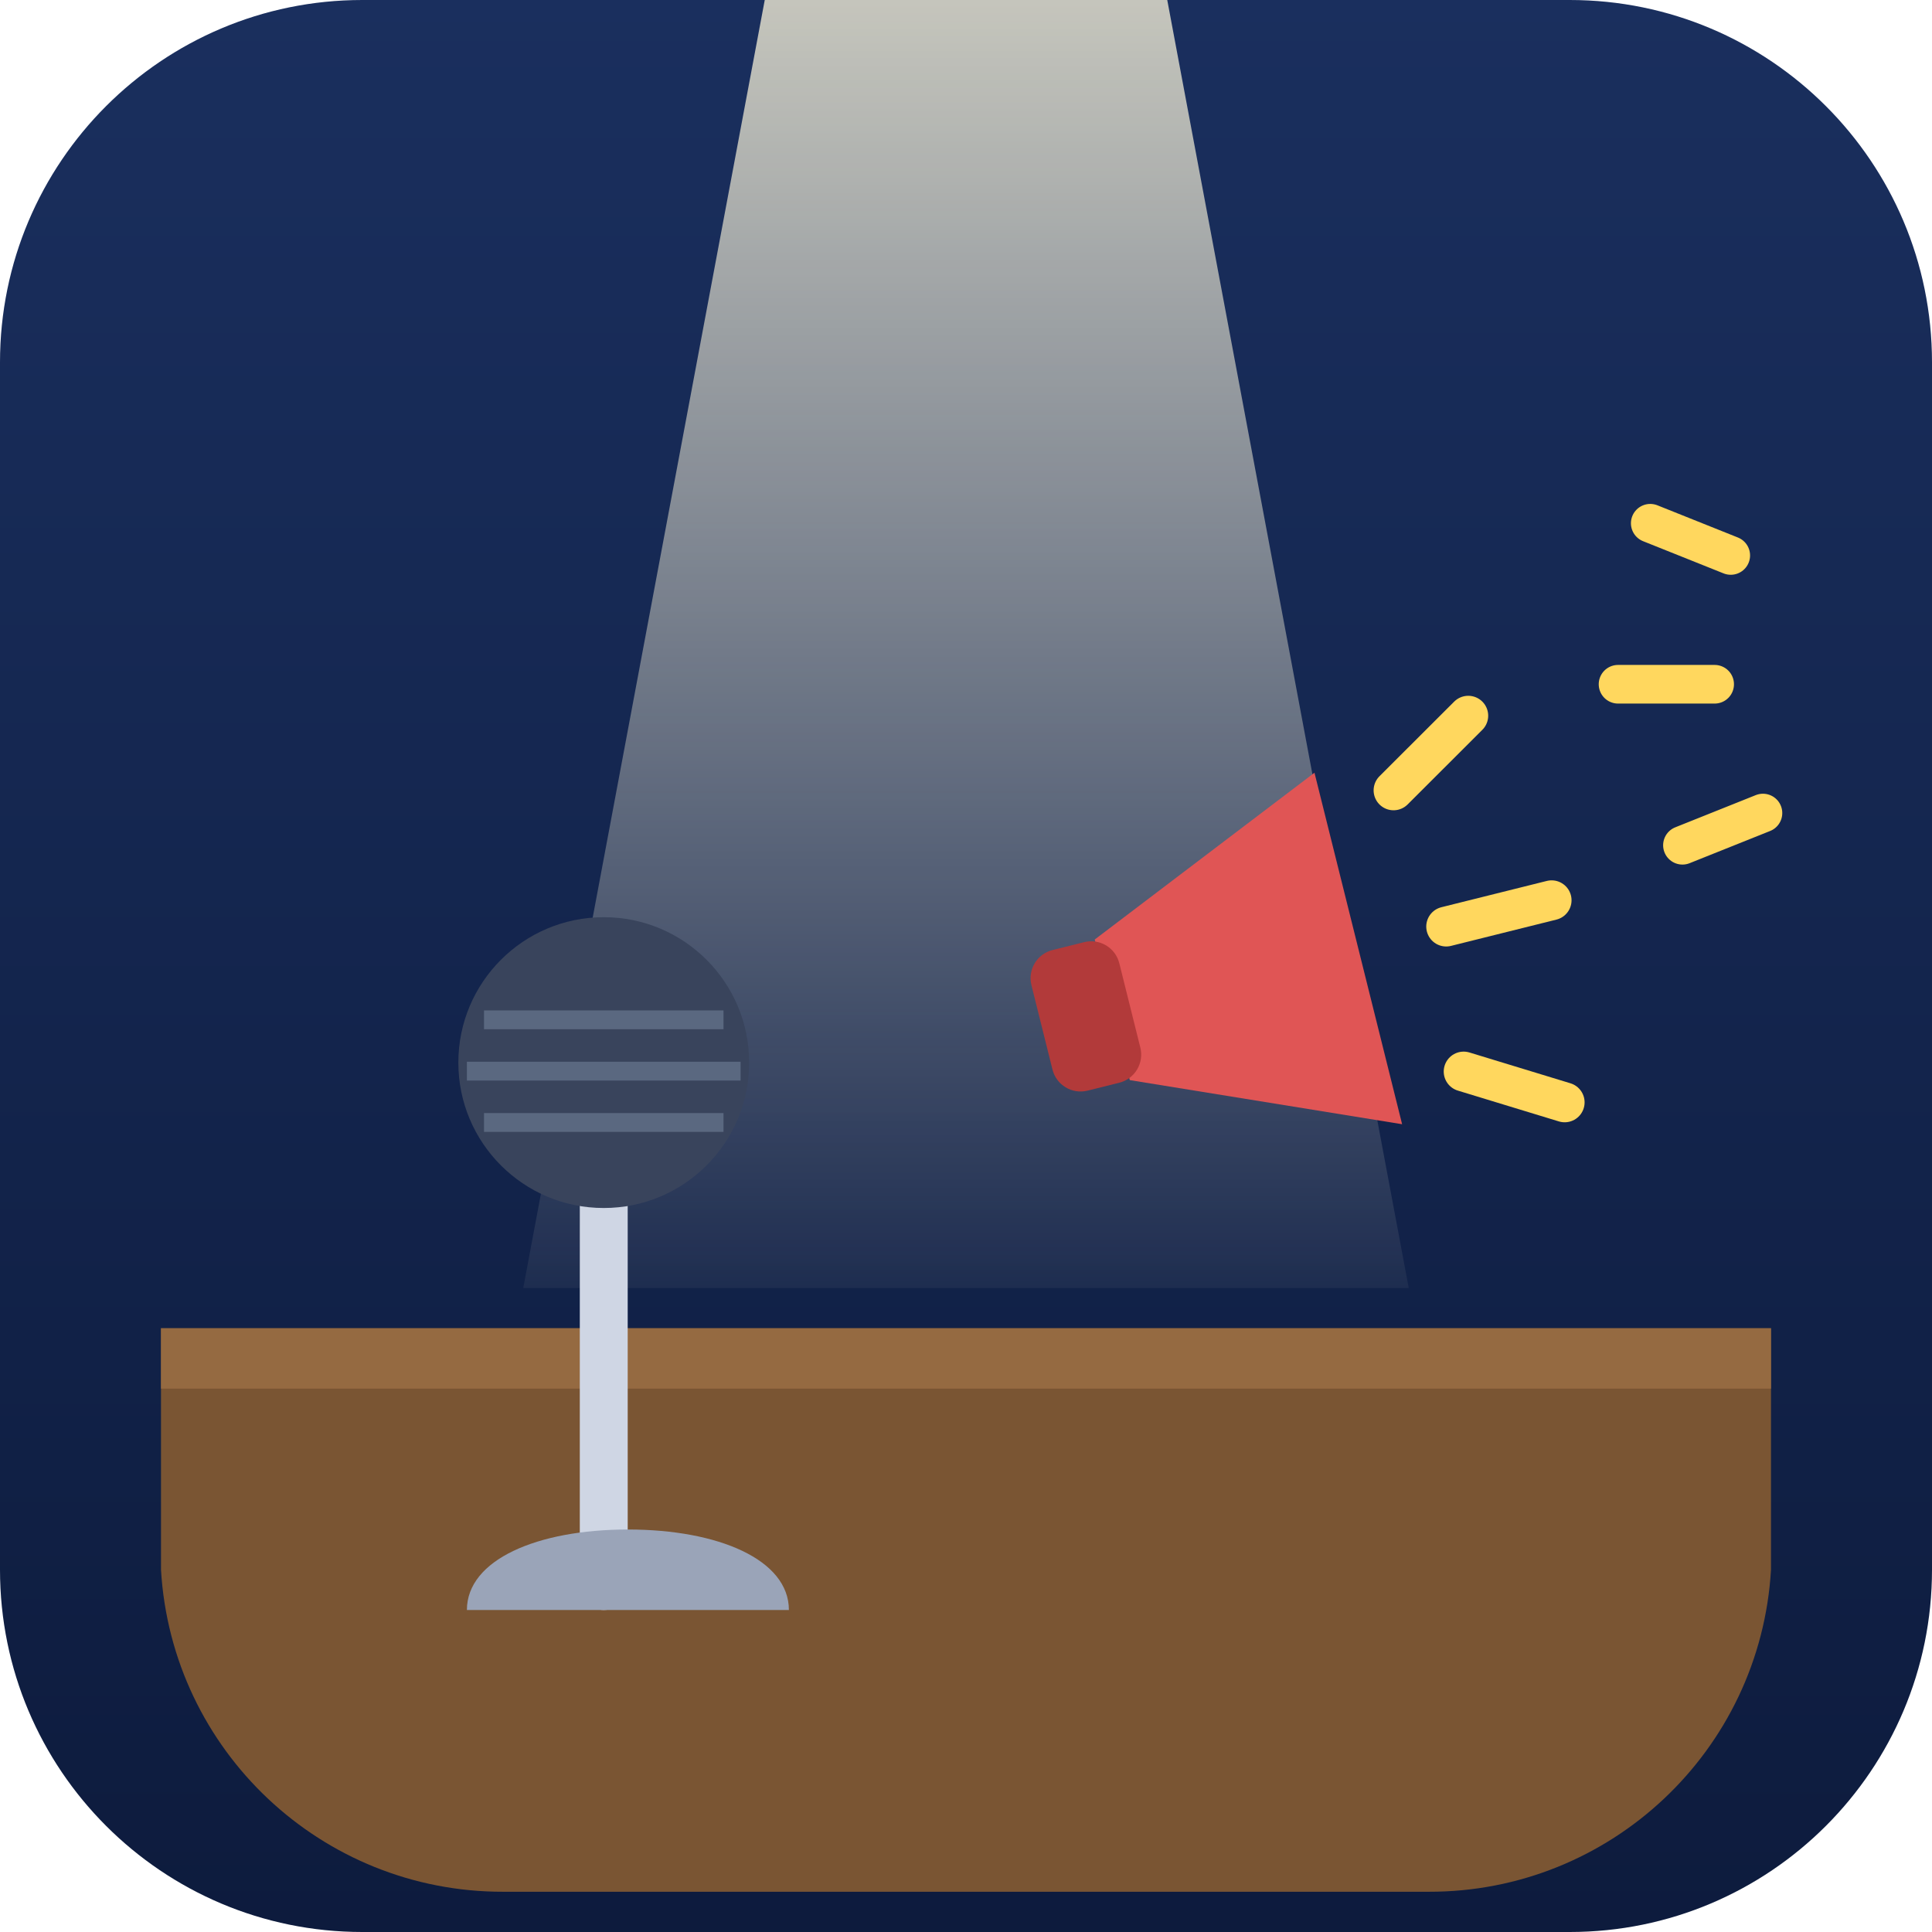
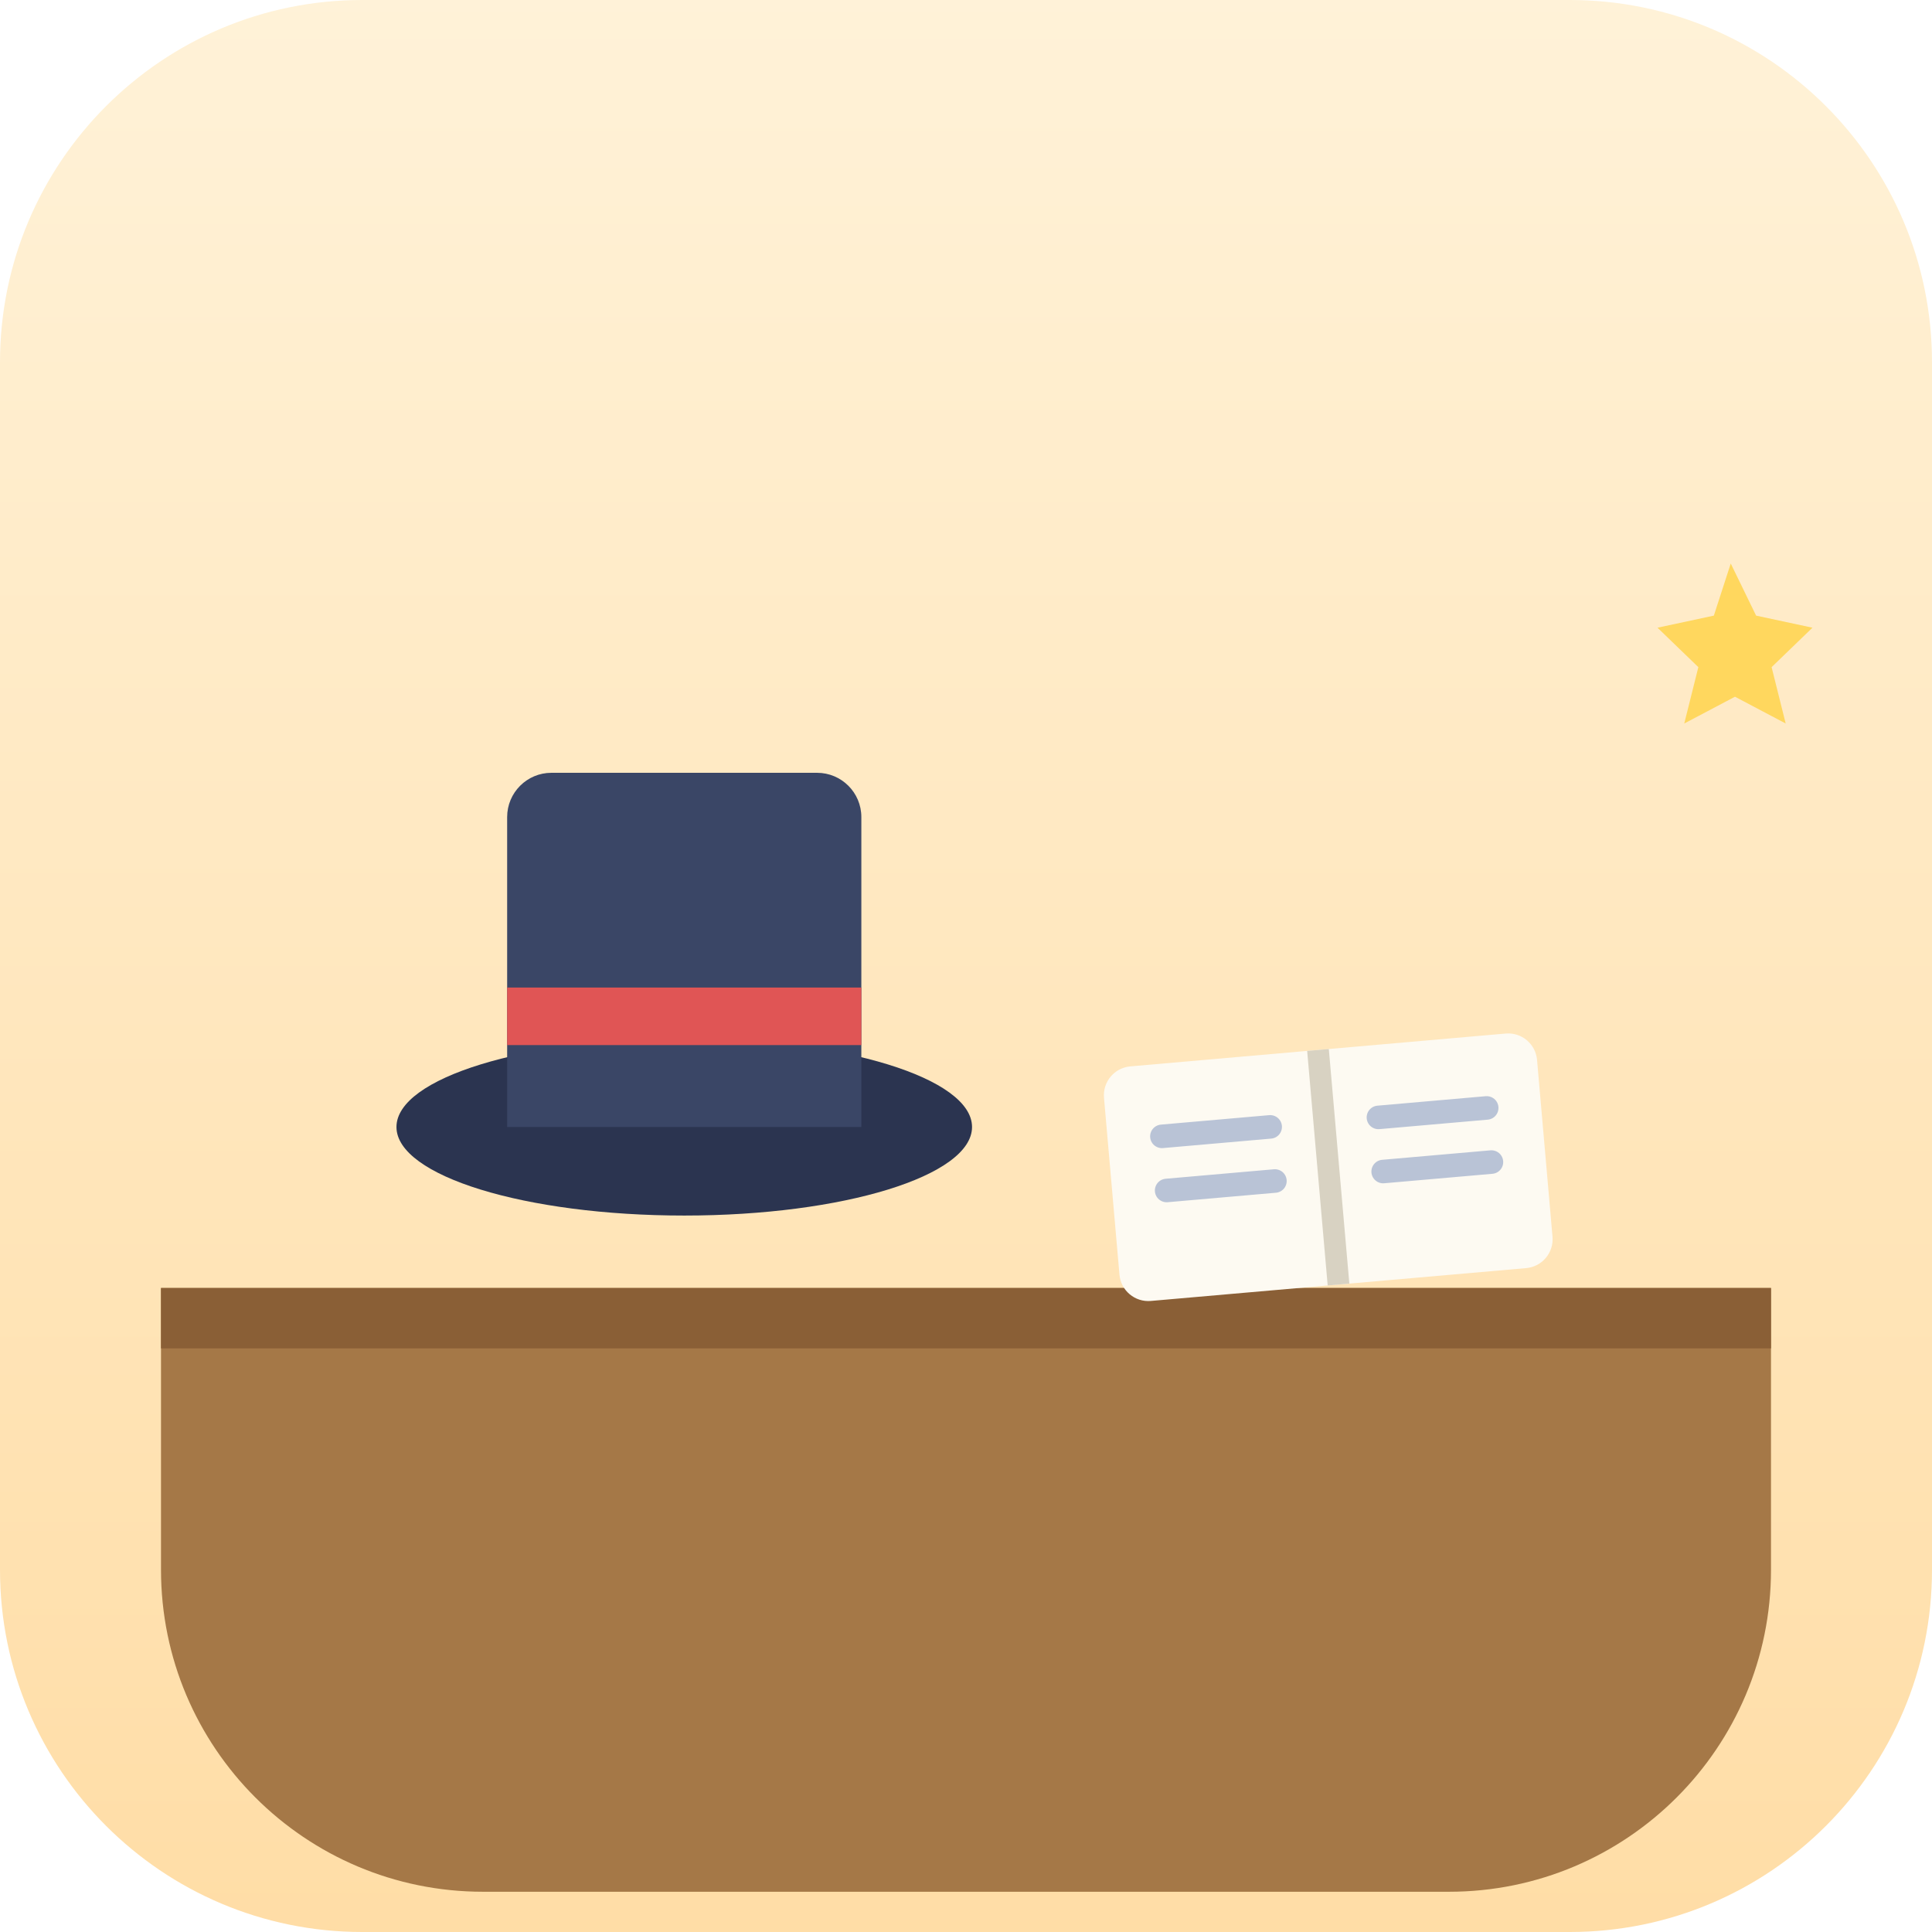
<svg xmlns="http://www.w3.org/2000/svg" width="96" height="96" viewBox="0 0 96 96">
  <defs>
    <linearGradient id="bg178" x1="0" y1="0" x2="0" y2="1">
-       <stop offset="0" stop-color="#1a2f5e" />
-       <stop offset="1" stop-color="#0d1b3d" />
-     </linearGradient>
-     <linearGradient id="bg178s" x1="0" y1="0" x2="0" y2="1">
-       <stop offset="0" stop-color="#fff8dc" stop-opacity=".75" />
-       <stop offset="1" stop-color="#fff8dc" stop-opacity=".05" />
+       <stop offset="0" stop-color="#fff2d8" />
+       <stop offset="1" stop-color="#ffdda6" />
    </linearGradient>
  </defs>
  <rect width="96" height="96" rx="18" fill="url(#bg178)" />
-   <path d="M38 0h20l12 64h-44z" fill="url(#bg178s)" />
-   <path d="M8 66h80v12a17 17 0 0 1-17 16h-46a17 17 0 0 1-17-16z" fill="#7a5533" />
-   <path d="M8 66h80v3h-80z" fill="#956a41" />
+   <path d="M8 64h80v14a16 16 0 0 1-16 16h-48a16 16 0 0 1-16-16z" fill="#a57847" />
+   <path d="M8 64h80v3h-80z" fill="#8a5f36" />
  <g>
-     <rect x="28.81" y="57.9" width="2.38" height="22.1" rx="1.19" fill="#cfd6e4" />
-     <path d="M23.2 80c0-2.5 3.5-4 8-4s8 1.5 8 4z" fill="#9aa4b8" />
-     <circle cx="30" cy="52.8" r="7.225" fill="#39445c" />
-     <path d="M24.05 50.675h11.9M23.2 53.225h13.6M24.05 55.775h11.9" stroke="#5a6880" stroke-width="0.935" />
+     <ellipse cx="34" cy="56" rx="14.3" ry="4.4" fill="#2b3450" />
+     <path d="M25.2 56v-15.4a2.2 2.2 0 0 1 2.2-2.2h13.2a2.2 2.2 0 0 1 2.2 2.2v15.4" fill="#3a4666" />
+     <path d="M25.2 50.5h17.6" stroke="#e05555" stroke-width="2.86" />
  </g>
-   <g transform="rotate(-14 64 48)">
-     <path d="M55 44.4l12.6-5.4v18l-12.6-5.4z" fill="#e05555" />
-     <rect x="51.4" y="44.4" width="4.5" height="7.2" rx="1.44" fill="#b23a3a" />
-     <path d="M71.2 40.8l4.5-2.7M72.1 48h5.4M71.2 55.2l4.5 2.7" stroke="#ffd75e" stroke-width="1.98" stroke-linecap="round" />
+   <g transform="rotate(-5 66 58)">
+     <rect x="55.2" y="52.15" width="21.6" height="11.7" rx="1.44" fill="#fdfaf2" />
+     <path d="M66 52.15v11.7" stroke="#d8d2c2" stroke-width="1.08" />
+     <path d="M57.9 55.75h5.4M57.9 58.45h5.4M68.7 55.75h5.4M68.7 58.45h5.4" stroke="#b9c3d6" stroke-width="1.17" stroke-linecap="round" />
  </g>
-   <g stroke="#ffd75e" stroke-width="1.92" stroke-linecap="round">
-     <path d="M82 26l4 1.6M80.4 34h4.8M83.6 42l4-1.6" />
-   </g>
+   <path d="M86 28l1.26 2.59 2.8 .6-2.03 1.96 .7 2.8-2.52-1.33-2.52 1.33 .7-2.8-2.03-1.96 2.8-.6z" fill="#ffd75e" />
</svg>
